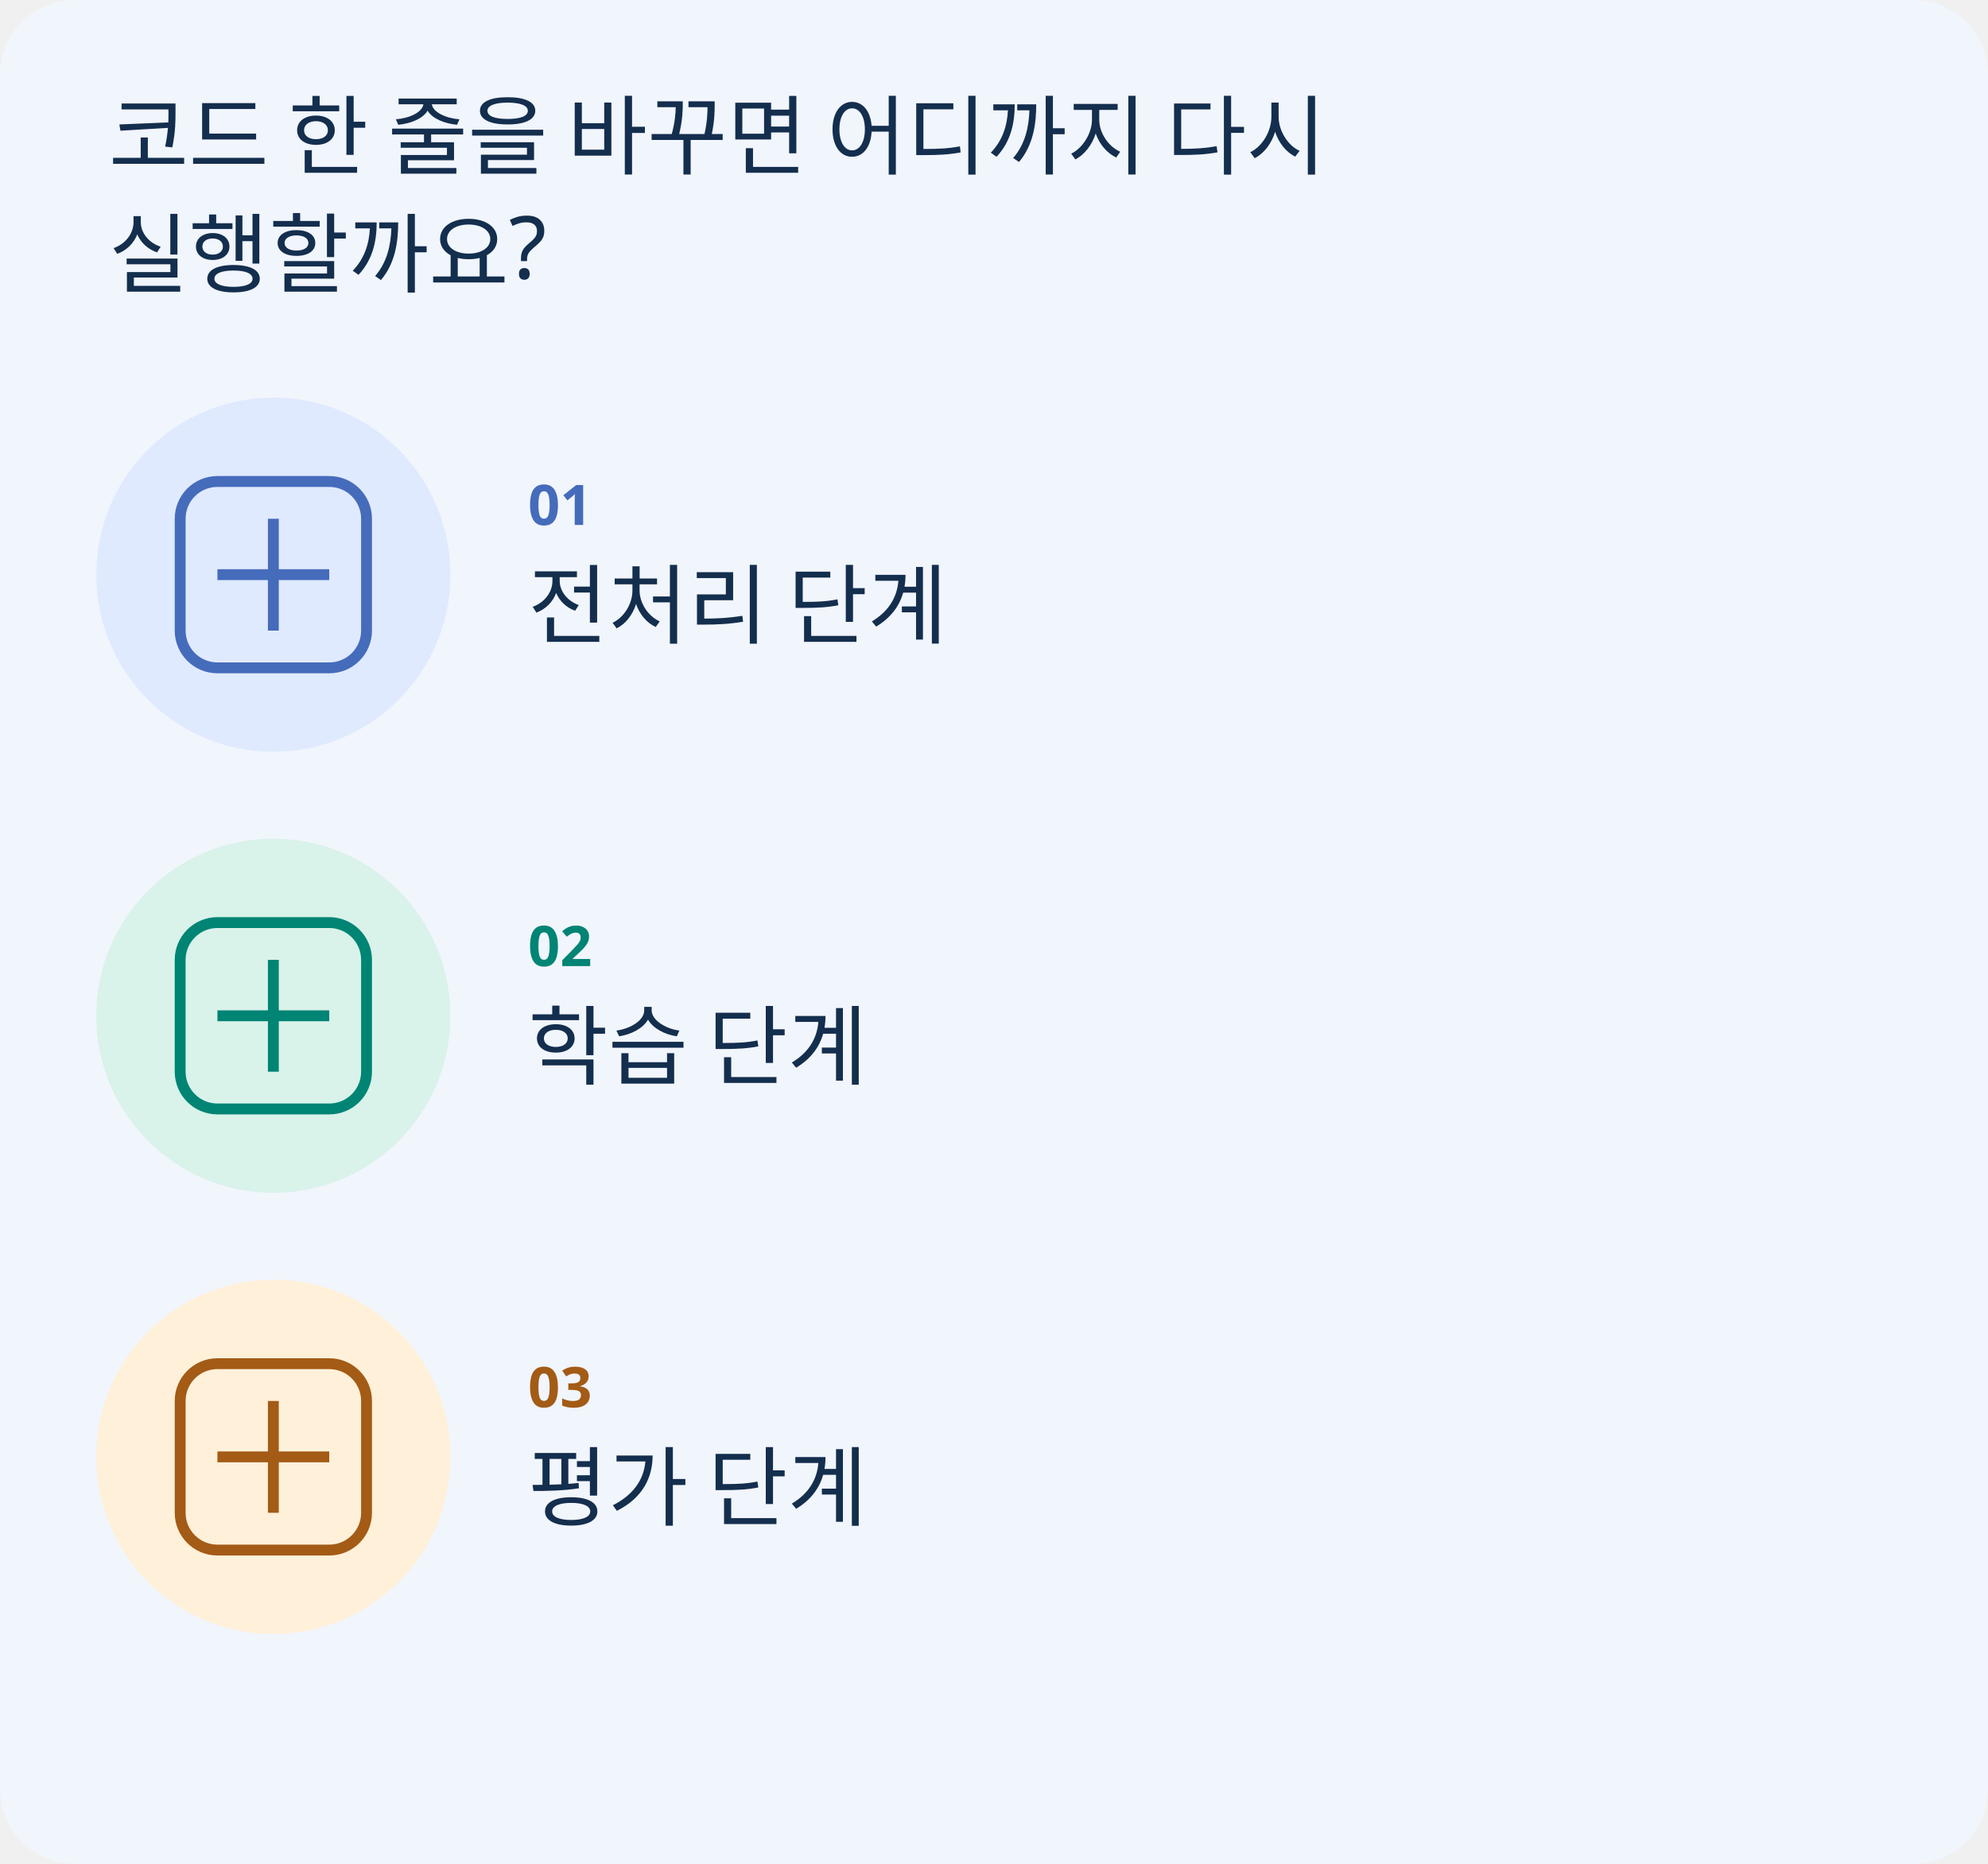
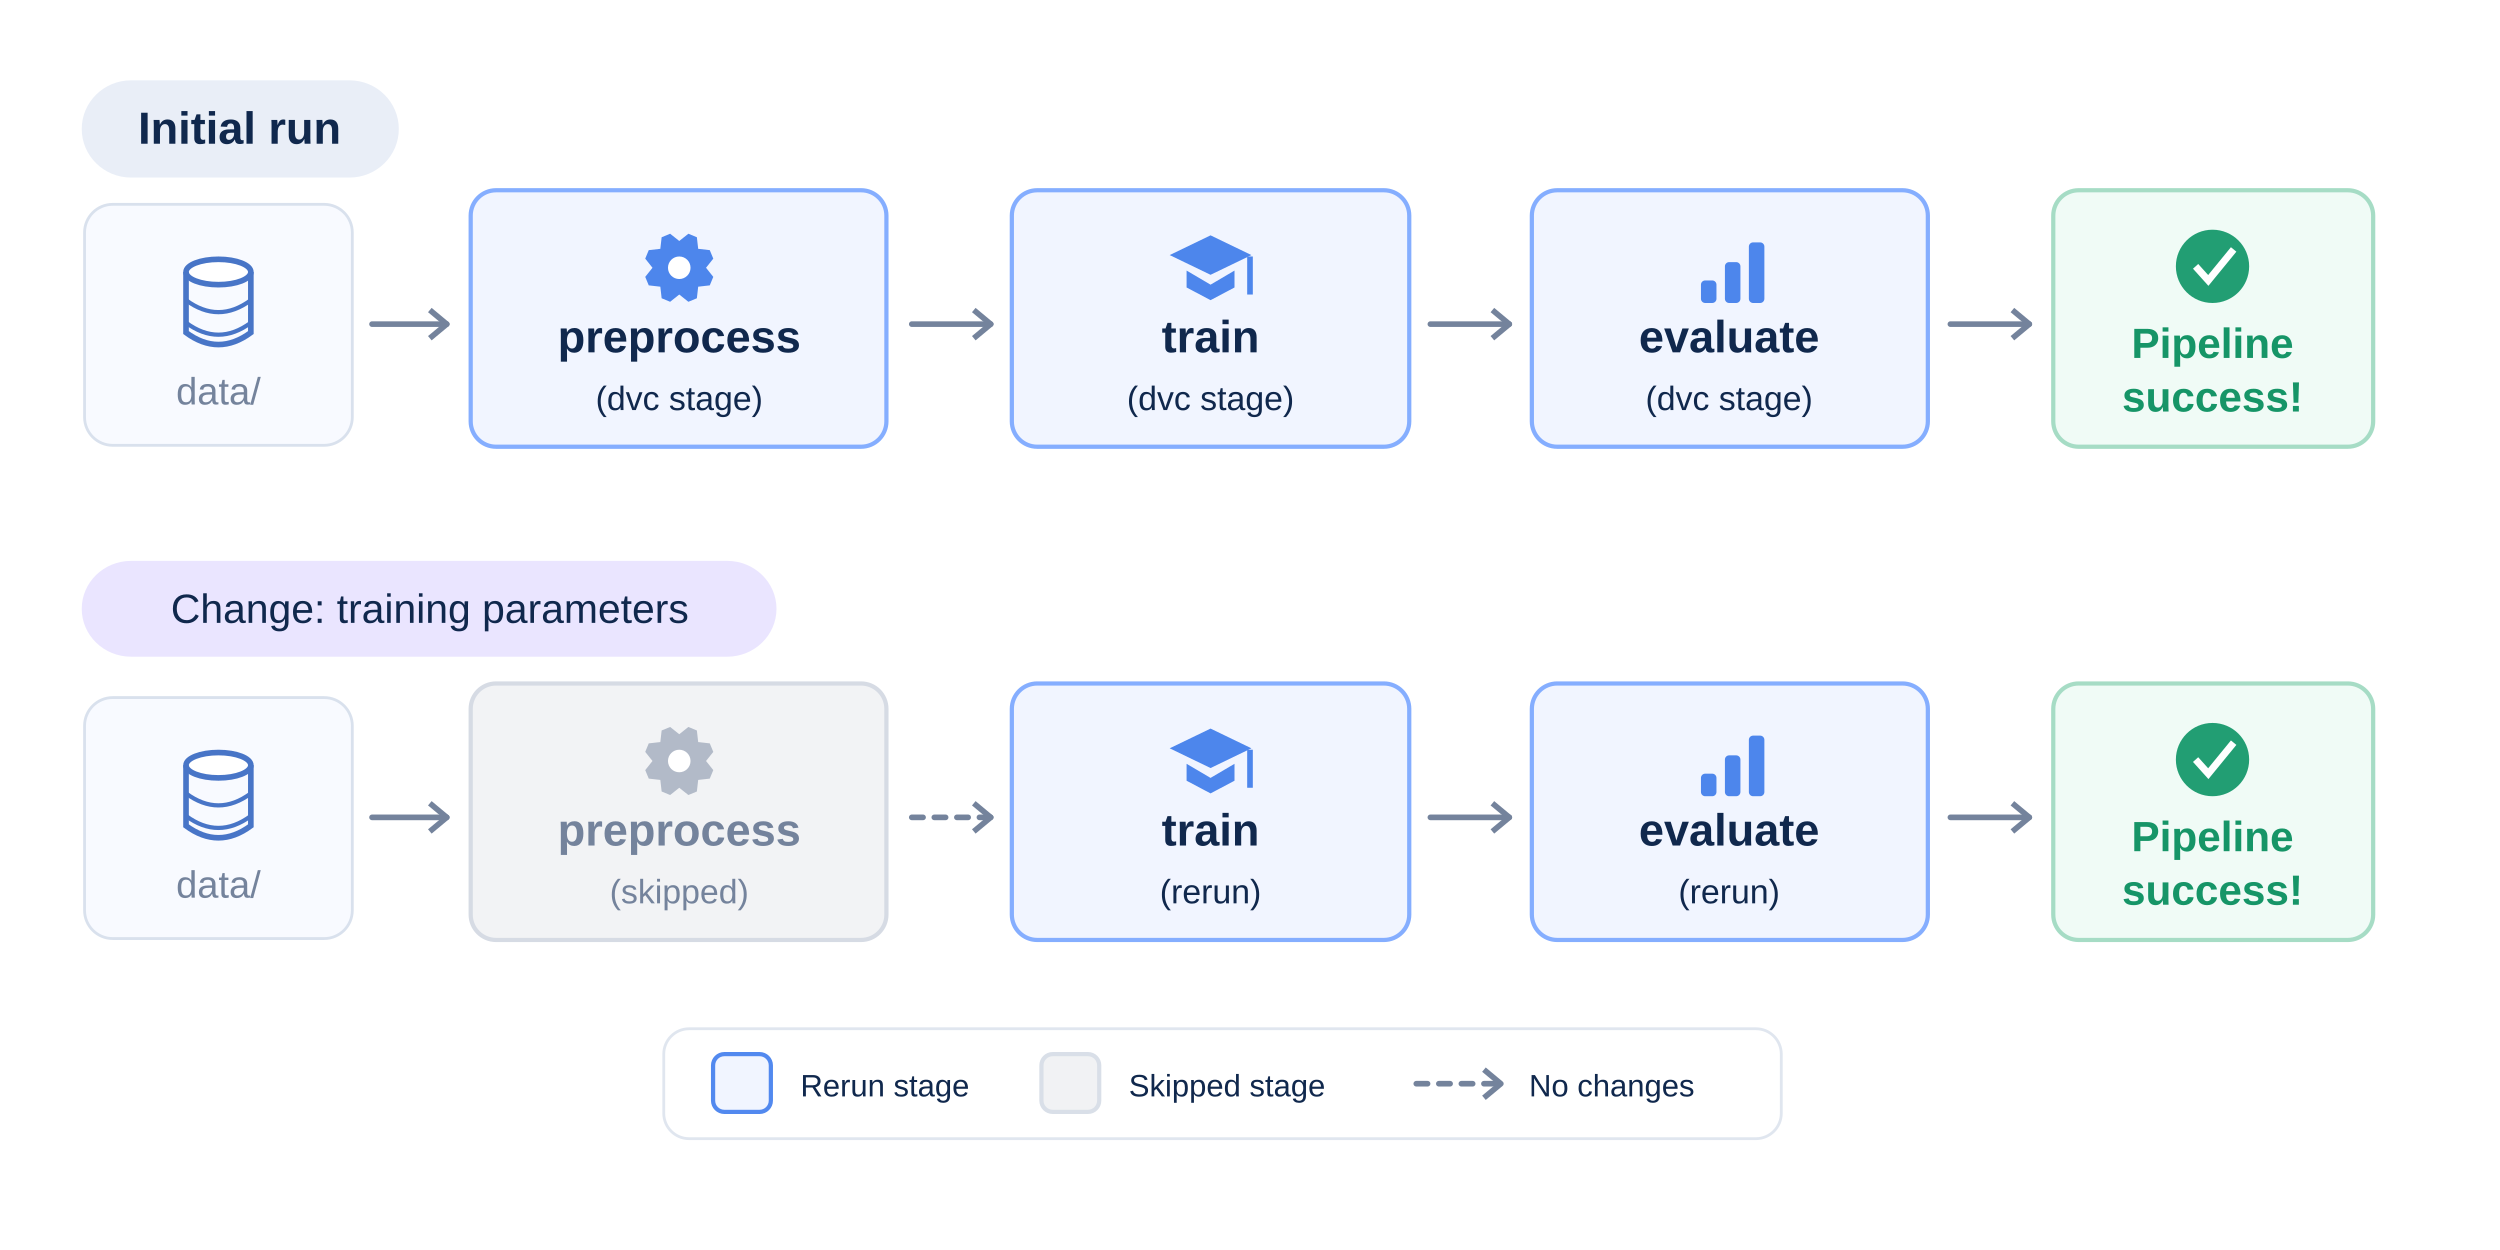
- <svg xmlns="http://www.w3.org/2000/svg" width="640" height="600" viewBox="0 0 640 600" role="img" aria-labelledby="title">
-   <rect width="100%" height="100%" rx="24" fill="#f1f5fc" />
-   <g font-family="system-ui, sans-serif">
-     <text x="35" y="54" font-size="28" fill="#142e4e">코드 한 줄을 바꾸면 어디까지 다시</text>
-     <text x="35" y="92" font-size="28" fill="#142e4e">실행할까요?</text>
-     <circle cx="88" cy="185" r="57" fill="#e0eafe" />
-     <g transform="translate(88 185)" fill="none" stroke="#456bbb" stroke-width="3.5" stroke-linejoin="round">
-       <rect x="-30" y="-30" width="60" height="60" rx="12" />
-       <path d="M-18 0H18M0 -18V18" />
-     </g>
-     <text x="170" y="169" font-size="18" fill="#456bbb" font-weight="700">01</text>
-     <text x="170" y="205" font-size="28" fill="#142e4e" font-weight="400">전처리 단계</text>
-     <circle cx="88" cy="327" r="57" fill="#d9f2ea" />
-     <g transform="translate(88 327)" fill="none" stroke="#008474" stroke-width="3.5" stroke-linejoin="round">
-       <rect x="-30" y="-30" width="60" height="60" rx="12" />
-       <path d="M-18 0H18M0 -18V18" />
-     </g>
-     <text x="170" y="311" font-size="18" fill="#008474" font-weight="700">02</text>
-     <text x="170" y="347" font-size="28" fill="#142e4e" font-weight="400">학습 단계</text>
-     <circle cx="88" cy="469" r="57" fill="#fff0d9" />
-     <g transform="translate(88 469)" fill="none" stroke="#a35b16" stroke-width="3.5" stroke-linejoin="round">
-       <rect x="-30" y="-30" width="60" height="60" rx="12" />
-       <path d="M-18 0H18M0 -18V18" />
-     </g>
-     <text x="170" y="453" font-size="18" fill="#a35b16" font-weight="700">03</text>
-     <text x="170" y="489" font-size="28" fill="#142e4e" font-weight="400">평가 단계</text>
-   </g>
+ <svg xmlns="http://www.w3.org/2000/svg" baseProfile="full" height="887px" version="1.1" viewBox="0 0 1774 887" width="1774px">
+   <defs />
+   <rect fill="white" height="887" width="1774" x="0" y="0" />
+   <rect fill="#e9eef7" height="69" rx="35" ry="35" stroke="#e9eef7" stroke-width="0" width="225" x="58" y="57" />
+   <text fill="#10284d" font-family="Arial, sans-serif" font-size="32" font-weight="bold" text-anchor="middle" x="170" y="102">Initial run</text>
+   <rect fill="#eae5ff" height="68" rx="35" ry="35" stroke="#eae5ff" stroke-width="0" width="493" x="58" y="398" />
+   <text fill="#10284d" font-family="Arial, sans-serif" font-size="29" font-weight="normal" text-anchor="middle" x="305" y="442">Change: training parameters</text>
+   <rect fill="#f8faff" height="171" rx="20" ry="20" stroke="#d9e1ed" stroke-width="2" width="190" x="60" y="145" />
+   <ellipse cx="155" cy="193" fill="white" rx="23" ry="9" stroke="#4875c7" stroke-width="4" />
+   <path d="M132,193 v43 q23,17 46,0 v-43" fill="none" stroke="#4875c7" stroke-width="4" />
+   <path d="M132,213 q23,17 46,0" fill="none" stroke="#4875c7" stroke-width="3" />
+   <path d="M132,229 q23,17 46,0" fill="none" stroke="#4875c7" stroke-width="3" />
+   <text fill="#74839c" font-family="Arial, sans-serif" font-size="27" font-weight="normal" text-anchor="middle" x="155" y="287">data/</text>
+   <rect fill="#f1f5ff" height="182" rx="18" ry="18" stroke="#85aeff" stroke-width="3" width="295" x="334" y="135" />
+   <rect fill="#f1f5ff" height="182" rx="18" ry="18" stroke="#85aeff" stroke-width="3" width="282" x="718" y="135" />
+   <rect fill="#f1f5ff" height="182" rx="18" ry="18" stroke="#85aeff" stroke-width="3" width="281" x="1087" y="135" />
+   <polygon fill="#4d86ec" points="501.0,190.0 506.148,196.47 503.651,202.5 495.435,203.435 494.5,211.651 488.47,214.148 482.0,209.0 475.53,214.148 469.5,211.651 468.565,203.435 460.349,202.5 457.852,196.47 463.0,190.0 457.852,183.53 460.349,177.5 468.565,176.565 469.5,168.349 475.53,165.852 482.0,171.0 488.47,165.852 494.5,168.349 495.435,176.565 503.651,177.5 506.148,183.53" />
+   <circle cx="482" cy="190" fill="white" r="8" />
+   <polygon fill="#4d86ec" points="830,181 859,167 888,181 859,195" />
+   <polygon fill="#4d86ec" points="842,192 859,202 876,192 876,204 859,213 842,204" />
+   <line stroke="#4d86ec" stroke-width="4" x1="887" x2="887" y1="182" y2="209" />
+   <rect fill="#4d86ec" height="16" rx="3" ry="3" stroke="#4d86ec" stroke-width="0" width="11" x="1207" y="199" />
+   <rect fill="#4d86ec" height="29" rx="3" ry="3" stroke="#4d86ec" stroke-width="0" width="11" x="1224" y="186" />
+   <rect fill="#4d86ec" height="43" rx="3" ry="3" stroke="#4d86ec" stroke-width="0" width="11" x="1241" y="172" />
+   <text fill="#10284d" font-family="Arial, sans-serif" font-size="32" font-weight="bold" text-anchor="middle" x="482" y="250">preprocess</text>
+   <text fill="#10284d" font-family="Arial, sans-serif" font-size="32" font-weight="bold" text-anchor="middle" x="859" y="250">train</text>
+   <text fill="#10284d" font-family="Arial, sans-serif" font-size="32" font-weight="bold" text-anchor="middle" x="1227" y="250">evaluate</text>
+   <text fill="#10284d" font-family="Arial, sans-serif" font-size="24" font-weight="normal" text-anchor="middle" x="482" y="291">(dvc stage)</text>
+   <text fill="#10284d" font-family="Arial, sans-serif" font-size="24" font-weight="normal" text-anchor="middle" x="859" y="291">(dvc stage)</text>
+   <text fill="#10284d" font-family="Arial, sans-serif" font-size="24" font-weight="normal" text-anchor="middle" x="1227" y="291">(dvc stage)</text>
+   <rect fill="#f0fbf6" height="182" rx="18" ry="18" stroke="#a6dcc5" stroke-width="3" width="227" x="1457" y="135" />
+   <circle cx="1570" cy="189" fill="#229e73" r="26" />
+   <polyline fill="none" points="1558,189 1567,199 1585,177" stroke="white" stroke-width="5" />
+   <text fill="#169567" font-family="Arial, sans-serif" font-size="30" font-weight="bold" text-anchor="middle" x="1570" y="254">Pipeline</text>
+   <text fill="#169567" font-family="Arial, sans-serif" font-size="30" font-weight="bold" text-anchor="middle" x="1570" y="292">success!</text>
+   <line stroke="#74839c" stroke-linecap="round" stroke-width="4" x1="264" x2="317" y1="230" y2="230" />
+   <polyline fill="none" points="305,220 317,230 305,240" stroke="#74839c" stroke-linejoin="round" stroke-width="4" />
+   <line stroke="#74839c" stroke-linecap="round" stroke-width="4" x1="647" x2="703" y1="230" y2="230" />
+   <polyline fill="none" points="691,220 703,230 691,240" stroke="#74839c" stroke-linejoin="round" stroke-width="4" />
+   <line stroke="#74839c" stroke-linecap="round" stroke-width="4" x1="1015" x2="1071" y1="230" y2="230" />
+   <polyline fill="none" points="1059,220 1071,230 1059,240" stroke="#74839c" stroke-linejoin="round" stroke-width="4" />
+   <line stroke="#74839c" stroke-linecap="round" stroke-width="4" x1="1384" x2="1440" y1="230" y2="230" />
+   <polyline fill="none" points="1428,220 1440,230 1428,240" stroke="#74839c" stroke-linejoin="round" stroke-width="4" />
+   <rect fill="#f8faff" height="171" rx="20" ry="20" stroke="#d9e1ed" stroke-width="2" width="190" x="60" y="495" />
+   <ellipse cx="155" cy="543" fill="white" rx="23" ry="9" stroke="#4875c7" stroke-width="4" />
+   <path d="M132,543 v43 q23,17 46,0 v-43" fill="none" stroke="#4875c7" stroke-width="4" />
+   <path d="M132,563 q23,17 46,0" fill="none" stroke="#4875c7" stroke-width="3" />
+   <path d="M132,579 q23,17 46,0" fill="none" stroke="#4875c7" stroke-width="3" />
+   <text fill="#74839c" font-family="Arial, sans-serif" font-size="27" font-weight="normal" text-anchor="middle" x="155" y="637">data/</text>
+   <rect fill="#f2f3f5" height="182" rx="18" ry="18" stroke="#d6dbe4" stroke-width="3" width="295" x="334" y="485" />
+   <rect fill="#f1f5ff" height="182" rx="18" ry="18" stroke="#85aeff" stroke-width="3" width="282" x="718" y="485" />
+   <rect fill="#f1f5ff" height="182" rx="18" ry="18" stroke="#85aeff" stroke-width="3" width="281" x="1087" y="485" />
+   <polygon fill="#b2bac8" points="501.0,540.0 506.148,546.47 503.651,552.5 495.435,553.435 494.5,561.651 488.47,564.148 482.0,559.0 475.53,564.148 469.5,561.651 468.565,553.435 460.349,552.5 457.852,546.47 463.0,540.0 457.852,533.53 460.349,527.5 468.565,526.565 469.5,518.349 475.53,515.852 482.0,521.0 488.47,515.852 494.5,518.349 495.435,526.565 503.651,527.5 506.148,533.53" />
+   <circle cx="482" cy="540" fill="white" r="8" />
+   <polygon fill="#4d86ec" points="830,531 859,517 888,531 859,545" />
+   <polygon fill="#4d86ec" points="842,542 859,552 876,542 876,554 859,563 842,554" />
+   <line stroke="#4d86ec" stroke-width="4" x1="887" x2="887" y1="532" y2="559" />
+   <rect fill="#4d86ec" height="16" rx="3" ry="3" stroke="#4d86ec" stroke-width="0" width="11" x="1207" y="549" />
+   <rect fill="#4d86ec" height="29" rx="3" ry="3" stroke="#4d86ec" stroke-width="0" width="11" x="1224" y="536" />
+   <rect fill="#4d86ec" height="43" rx="3" ry="3" stroke="#4d86ec" stroke-width="0" width="11" x="1241" y="522" />
+   <text fill="#74839c" font-family="Arial, sans-serif" font-size="32" font-weight="bold" text-anchor="middle" x="482" y="600">preprocess</text>
+   <text fill="#10284d" font-family="Arial, sans-serif" font-size="32" font-weight="bold" text-anchor="middle" x="859" y="600">train</text>
+   <text fill="#10284d" font-family="Arial, sans-serif" font-size="32" font-weight="bold" text-anchor="middle" x="1227" y="600">evaluate</text>
+   <text fill="#74839c" font-family="Arial, sans-serif" font-size="24" font-weight="normal" text-anchor="middle" x="482" y="641">(skipped)</text>
+   <text fill="#10284d" font-family="Arial, sans-serif" font-size="24" font-weight="normal" text-anchor="middle" x="859" y="641">(rerun)</text>
+   <text fill="#10284d" font-family="Arial, sans-serif" font-size="24" font-weight="normal" text-anchor="middle" x="1227" y="641">(rerun)</text>
+   <rect fill="#f0fbf6" height="182" rx="18" ry="18" stroke="#a6dcc5" stroke-width="3" width="227" x="1457" y="485" />
+   <circle cx="1570" cy="539" fill="#229e73" r="26" />
+   <polyline fill="none" points="1558,539 1567,549 1585,527" stroke="white" stroke-width="5" />
+   <text fill="#169567" font-family="Arial, sans-serif" font-size="30" font-weight="bold" text-anchor="middle" x="1570" y="604">Pipeline</text>
+   <text fill="#169567" font-family="Arial, sans-serif" font-size="30" font-weight="bold" text-anchor="middle" x="1570" y="642">success!</text>
+   <line stroke="#74839c" stroke-linecap="round" stroke-width="4" x1="264" x2="317" y1="580" y2="580" />
+   <polyline fill="none" points="305,570 317,580 305,590" stroke="#74839c" stroke-linejoin="round" stroke-width="4" />
+   <line stroke="#74839c" stroke-dasharray="8,8" stroke-linecap="round" stroke-width="4" x1="647" x2="703" y1="580" y2="580" />
+   <polyline fill="none" points="691,570 703,580 691,590" stroke="#74839c" stroke-linejoin="round" stroke-width="4" />
+   <line stroke="#74839c" stroke-linecap="round" stroke-width="4" x1="1015" x2="1071" y1="580" y2="580" />
+   <polyline fill="none" points="1059,570 1071,580 1059,590" stroke="#74839c" stroke-linejoin="round" stroke-width="4" />
+   <line stroke="#74839c" stroke-linecap="round" stroke-width="4" x1="1384" x2="1440" y1="580" y2="580" />
+   <polyline fill="none" points="1428,570 1440,580 1428,590" stroke="#74839c" stroke-linejoin="round" stroke-width="4" />
+   <rect fill="white" height="78" rx="18" ry="18" stroke="#e0e6ef" stroke-width="2" width="793" x="471" y="730" />
+   <rect fill="#f1f5ff" height="41" rx="8" ry="8" stroke="#5289ef" stroke-width="3" width="41" x="506" y="748" />
+   <text fill="#10284d" font-family="Arial, sans-serif" font-size="22" font-weight="normal" text-anchor="start" x="568" y="778">Rerun stage</text>
+   <rect fill="#f1f2f4" height="41" rx="8" ry="8" stroke="#d9dfe8" stroke-width="3" width="41" x="739" y="748" />
+   <text fill="#10284d" font-family="Arial, sans-serif" font-size="22" font-weight="normal" text-anchor="start" x="801" y="778">Skipped stage</text>
+   <line stroke="#74839c" stroke-dasharray="8,8" stroke-linecap="round" stroke-width="4" x1="1005" x2="1065" y1="769" y2="769" />
+   <polyline fill="none" points="1053,759 1065,769 1053,779" stroke="#74839c" stroke-linejoin="round" stroke-width="4" />
+   <text fill="#10284d" font-family="Arial, sans-serif" font-size="22" font-weight="normal" text-anchor="start" x="1085" y="778">No changes</text>
</svg>
